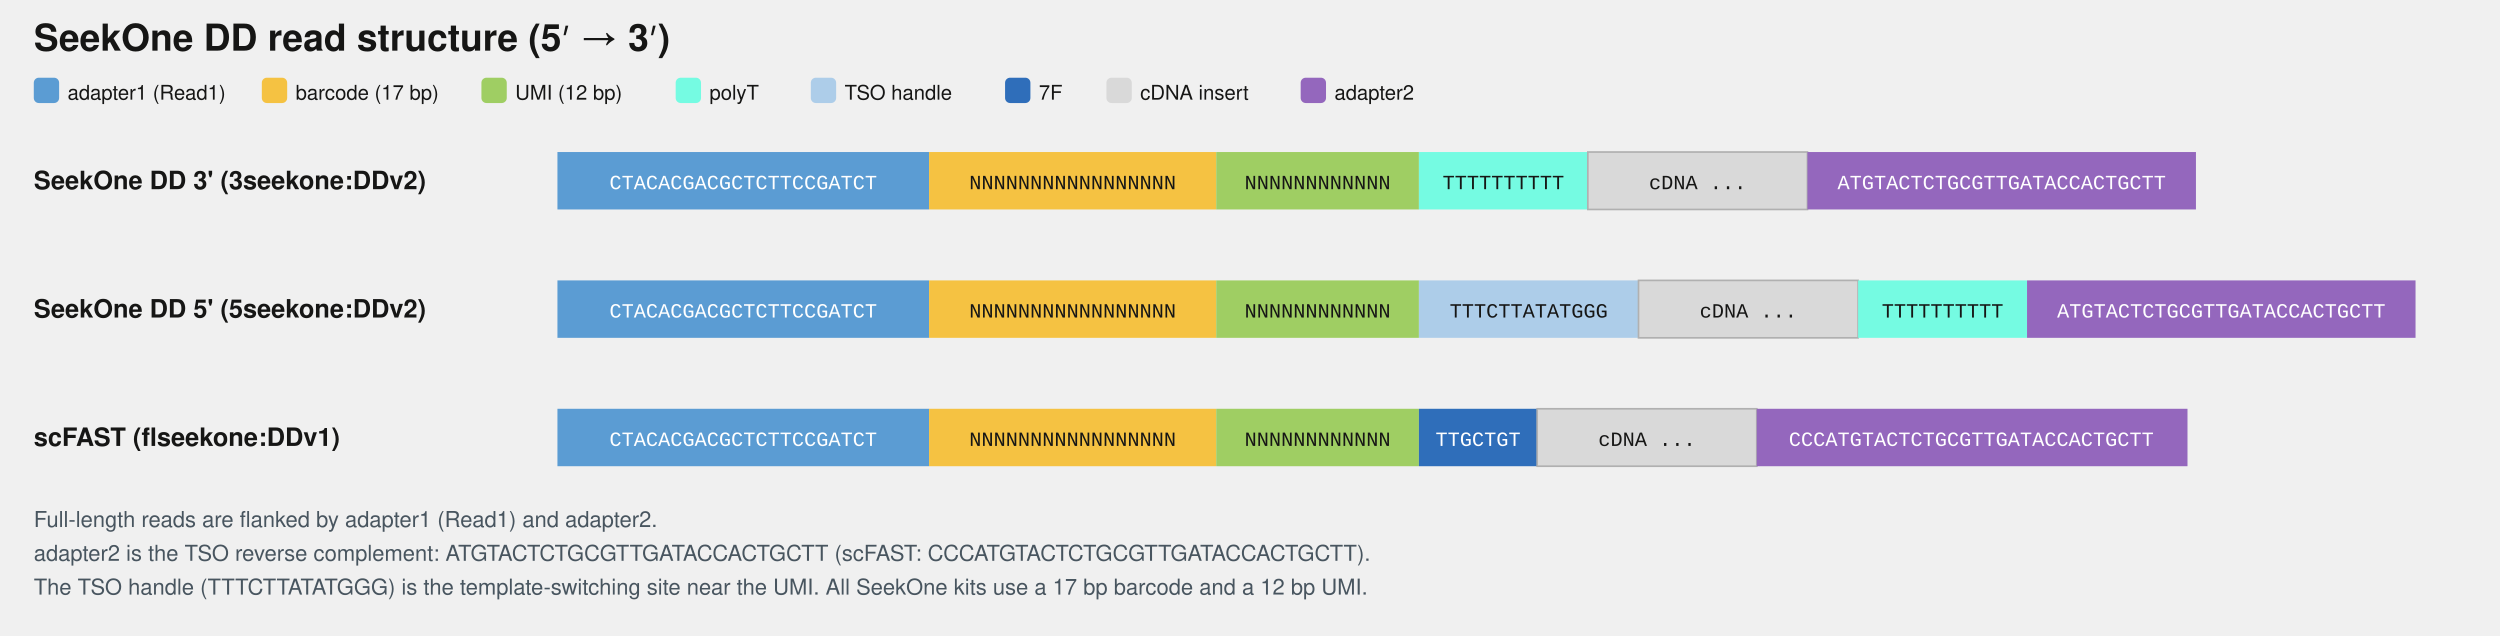
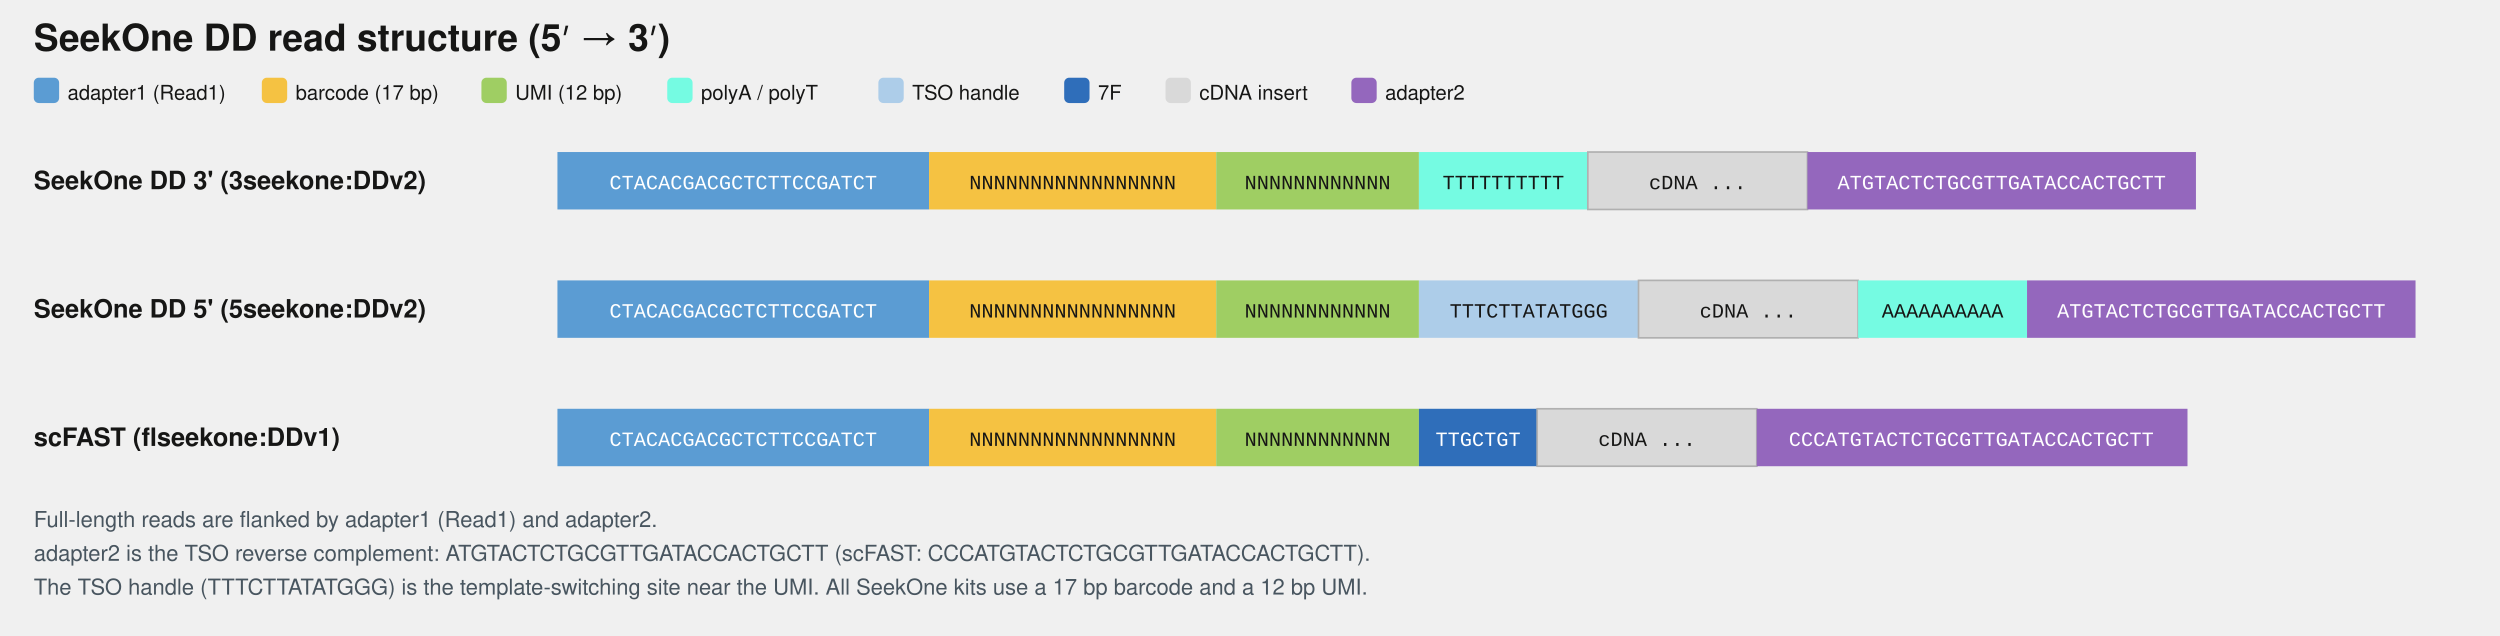
<svg xmlns="http://www.w3.org/2000/svg" viewBox="0 0 1480 376" font-family="Helvetica, Arial, sans-serif">
  <text x="20" y="30" font-size="22" font-weight="bold" fill="#161615">SeekOne DD read structure (5′ → 3′)</text>
  <g font-size="12" fill="#161615">
    <rect x="20" y="46" width="15" height="15" rx="3" fill="#5B9CD3" />
    <text x="40" y="59">adapter1 (Read1)</text>
    <rect x="155" y="46" width="15" height="15" rx="3" fill="#F5C242" />
    <text x="175" y="59">barcode (17 bp)</text>
    <rect x="285" y="46" width="15" height="15" rx="3" fill="#9FCE63" />
    <text x="305" y="59">UMI (12 bp)</text>
-     <rect x="400" y="46" width="15" height="15" rx="3" fill="#75FBE2" />
-     <text x="420" y="59">polyT</text>
-     <rect x="480" y="46" width="15" height="15" rx="3" fill="#ADCDE9" />
-     <text x="500" y="59">TSO handle</text>
-     <rect x="595" y="46" width="15" height="15" rx="3" fill="#2F6EBA" />
-     <text x="615" y="59">7F</text>
-     <rect x="655" y="46" width="15" height="15" rx="3" fill="#D9D9D9" />
-     <text x="675" y="59">cDNA insert</text>
-     <rect x="770" y="46" width="15" height="15" rx="3" fill="#9467BD" />
-     <text x="790" y="59">adapter2</text>
+     <rect x="395" y="46" width="15" height="15" rx="3" fill="#75FBE2" />
+     <text x="415" y="59">polyA / polyT</text>
+     <rect x="520" y="46" width="15" height="15" rx="3" fill="#ADCDE9" />
+     <text x="540" y="59">TSO handle</text>
+     <rect x="630" y="46" width="15" height="15" rx="3" fill="#2F6EBA" />
+     <text x="650" y="59">7F</text>
+     <rect x="690" y="46" width="15" height="15" rx="3" fill="#D9D9D9" />
+     <text x="710" y="59">cDNA insert</text>
+     <rect x="800" y="46" width="15" height="15" rx="3" fill="#9467BD" />
+     <text x="820" y="59">adapter2</text>
  </g>
  <text x="20" y="112" font-size="15" font-weight="bold" fill="#161615">SeekOne DD 3' (3seekone:DDv2)</text>
  <g font-size="12" font-family="'Courier New', monospace">
    <rect x="330" y="90" width="220" height="34" fill="#5B9CD3" />
    <text x="440" y="112" text-anchor="middle" fill="#FFFFFF">CTACACGACGCTCTTCCGATCT</text>
    <rect x="550" y="90" width="170" height="34" fill="#F5C242" />
    <text x="635" y="112" text-anchor="middle" fill="#161615">NNNNNNNNNNNNNNNNN</text>
    <rect x="720" y="90" width="120" height="34" fill="#9FCE63" />
    <text x="780" y="112" text-anchor="middle" fill="#161615">NNNNNNNNNNNN</text>
    <rect x="840" y="90" width="100" height="34" fill="#75FBE2" />
    <text x="890" y="112" text-anchor="middle" fill="#161615">TTTTTTTTTT</text>
    <rect x="940" y="90" width="130" height="34" fill="#D9D9D9" stroke="#B0B0B0" />
    <text x="1005" y="112" text-anchor="middle" fill="#161615">cDNA ...</text>
    <rect x="1070" y="90" width="230" height="34" fill="#9467BD" />
    <text x="1185" y="112" text-anchor="middle" fill="#FFFFFF">ATGTACTCTGCGTTGATACCACTGCTT</text>
  </g>
  <text x="20" y="188" font-size="15" font-weight="bold" fill="#161615">SeekOne DD 5' (5seekone:DDv2)</text>
  <g font-size="12" font-family="'Courier New', monospace">
    <rect x="330" y="166" width="220" height="34" fill="#5B9CD3" />
    <text x="440" y="188" text-anchor="middle" fill="#FFFFFF">CTACACGACGCTCTTCCGATCT</text>
    <rect x="550" y="166" width="170" height="34" fill="#F5C242" />
    <text x="635" y="188" text-anchor="middle" fill="#161615">NNNNNNNNNNNNNNNNN</text>
    <rect x="720" y="166" width="120" height="34" fill="#9FCE63" />
    <text x="780" y="188" text-anchor="middle" fill="#161615">NNNNNNNNNNNN</text>
    <rect x="840" y="166" width="130" height="34" fill="#ADCDE9" />
    <text x="905" y="188" text-anchor="middle" fill="#161615">TTTCTTATATGGG</text>
    <rect x="970" y="166" width="130" height="34" fill="#D9D9D9" stroke="#B0B0B0" />
    <text x="1035" y="188" text-anchor="middle" fill="#161615">cDNA ...</text>
    <rect x="1100" y="166" width="100" height="34" fill="#75FBE2" />
-     <text x="1150" y="188" text-anchor="middle" fill="#161615">TTTTTTTTTT</text>
+     <text x="1150" y="188" text-anchor="middle" fill="#161615">AAAAAAAAAA</text>
    <rect x="1200" y="166" width="230" height="34" fill="#9467BD" />
    <text x="1315" y="188" text-anchor="middle" fill="#FFFFFF">ATGTACTCTGCGTTGATACCACTGCTT</text>
  </g>
  <text x="20" y="264" font-size="15" font-weight="bold" fill="#161615">scFAST (flseekone:DDv1)</text>
  <g font-size="12" font-family="'Courier New', monospace">
    <rect x="330" y="242" width="220" height="34" fill="#5B9CD3" />
    <text x="440" y="264" text-anchor="middle" fill="#FFFFFF">CTACACGACGCTCTTCCGATCT</text>
    <rect x="550" y="242" width="170" height="34" fill="#F5C242" />
    <text x="635" y="264" text-anchor="middle" fill="#161615">NNNNNNNNNNNNNNNNN</text>
    <rect x="720" y="242" width="120" height="34" fill="#9FCE63" />
    <text x="780" y="264" text-anchor="middle" fill="#161615">NNNNNNNNNNNN</text>
    <rect x="840" y="242" width="70" height="34" fill="#2F6EBA" />
    <text x="875" y="264" text-anchor="middle" fill="#FFFFFF">TTGCTGT</text>
    <rect x="910" y="242" width="130" height="34" fill="#D9D9D9" stroke="#B0B0B0" />
    <text x="975" y="264" text-anchor="middle" fill="#161615">cDNA ...</text>
    <rect x="1040" y="242" width="255" height="34" fill="#9467BD" />
    <text x="1167" y="264" text-anchor="middle" fill="#FFFFFF">CCCATGTACTCTGCGTTGATACCACTGCTT</text>
  </g>
  <text x="20" y="312" font-size="13" fill="#48555F">Full-length reads are flanked by adapter1 (Read1) and adapter2.</text>
  <text x="20" y="332" font-size="13" fill="#48555F">adapter2 is the TSO reverse complement: ATGTACTCTGCGTTGATACCACTGCTT (scFAST: CCCATGTACTCTGCGTTGATACCACTGCTT).</text>
  <text x="20" y="352" font-size="13" fill="#48555F">The TSO handle (TTTCTTATATGGG) is the template-switching site near the UMI. All SeekOne kits use a 17 bp barcode and a 12 bp UMI.</text>
</svg>
